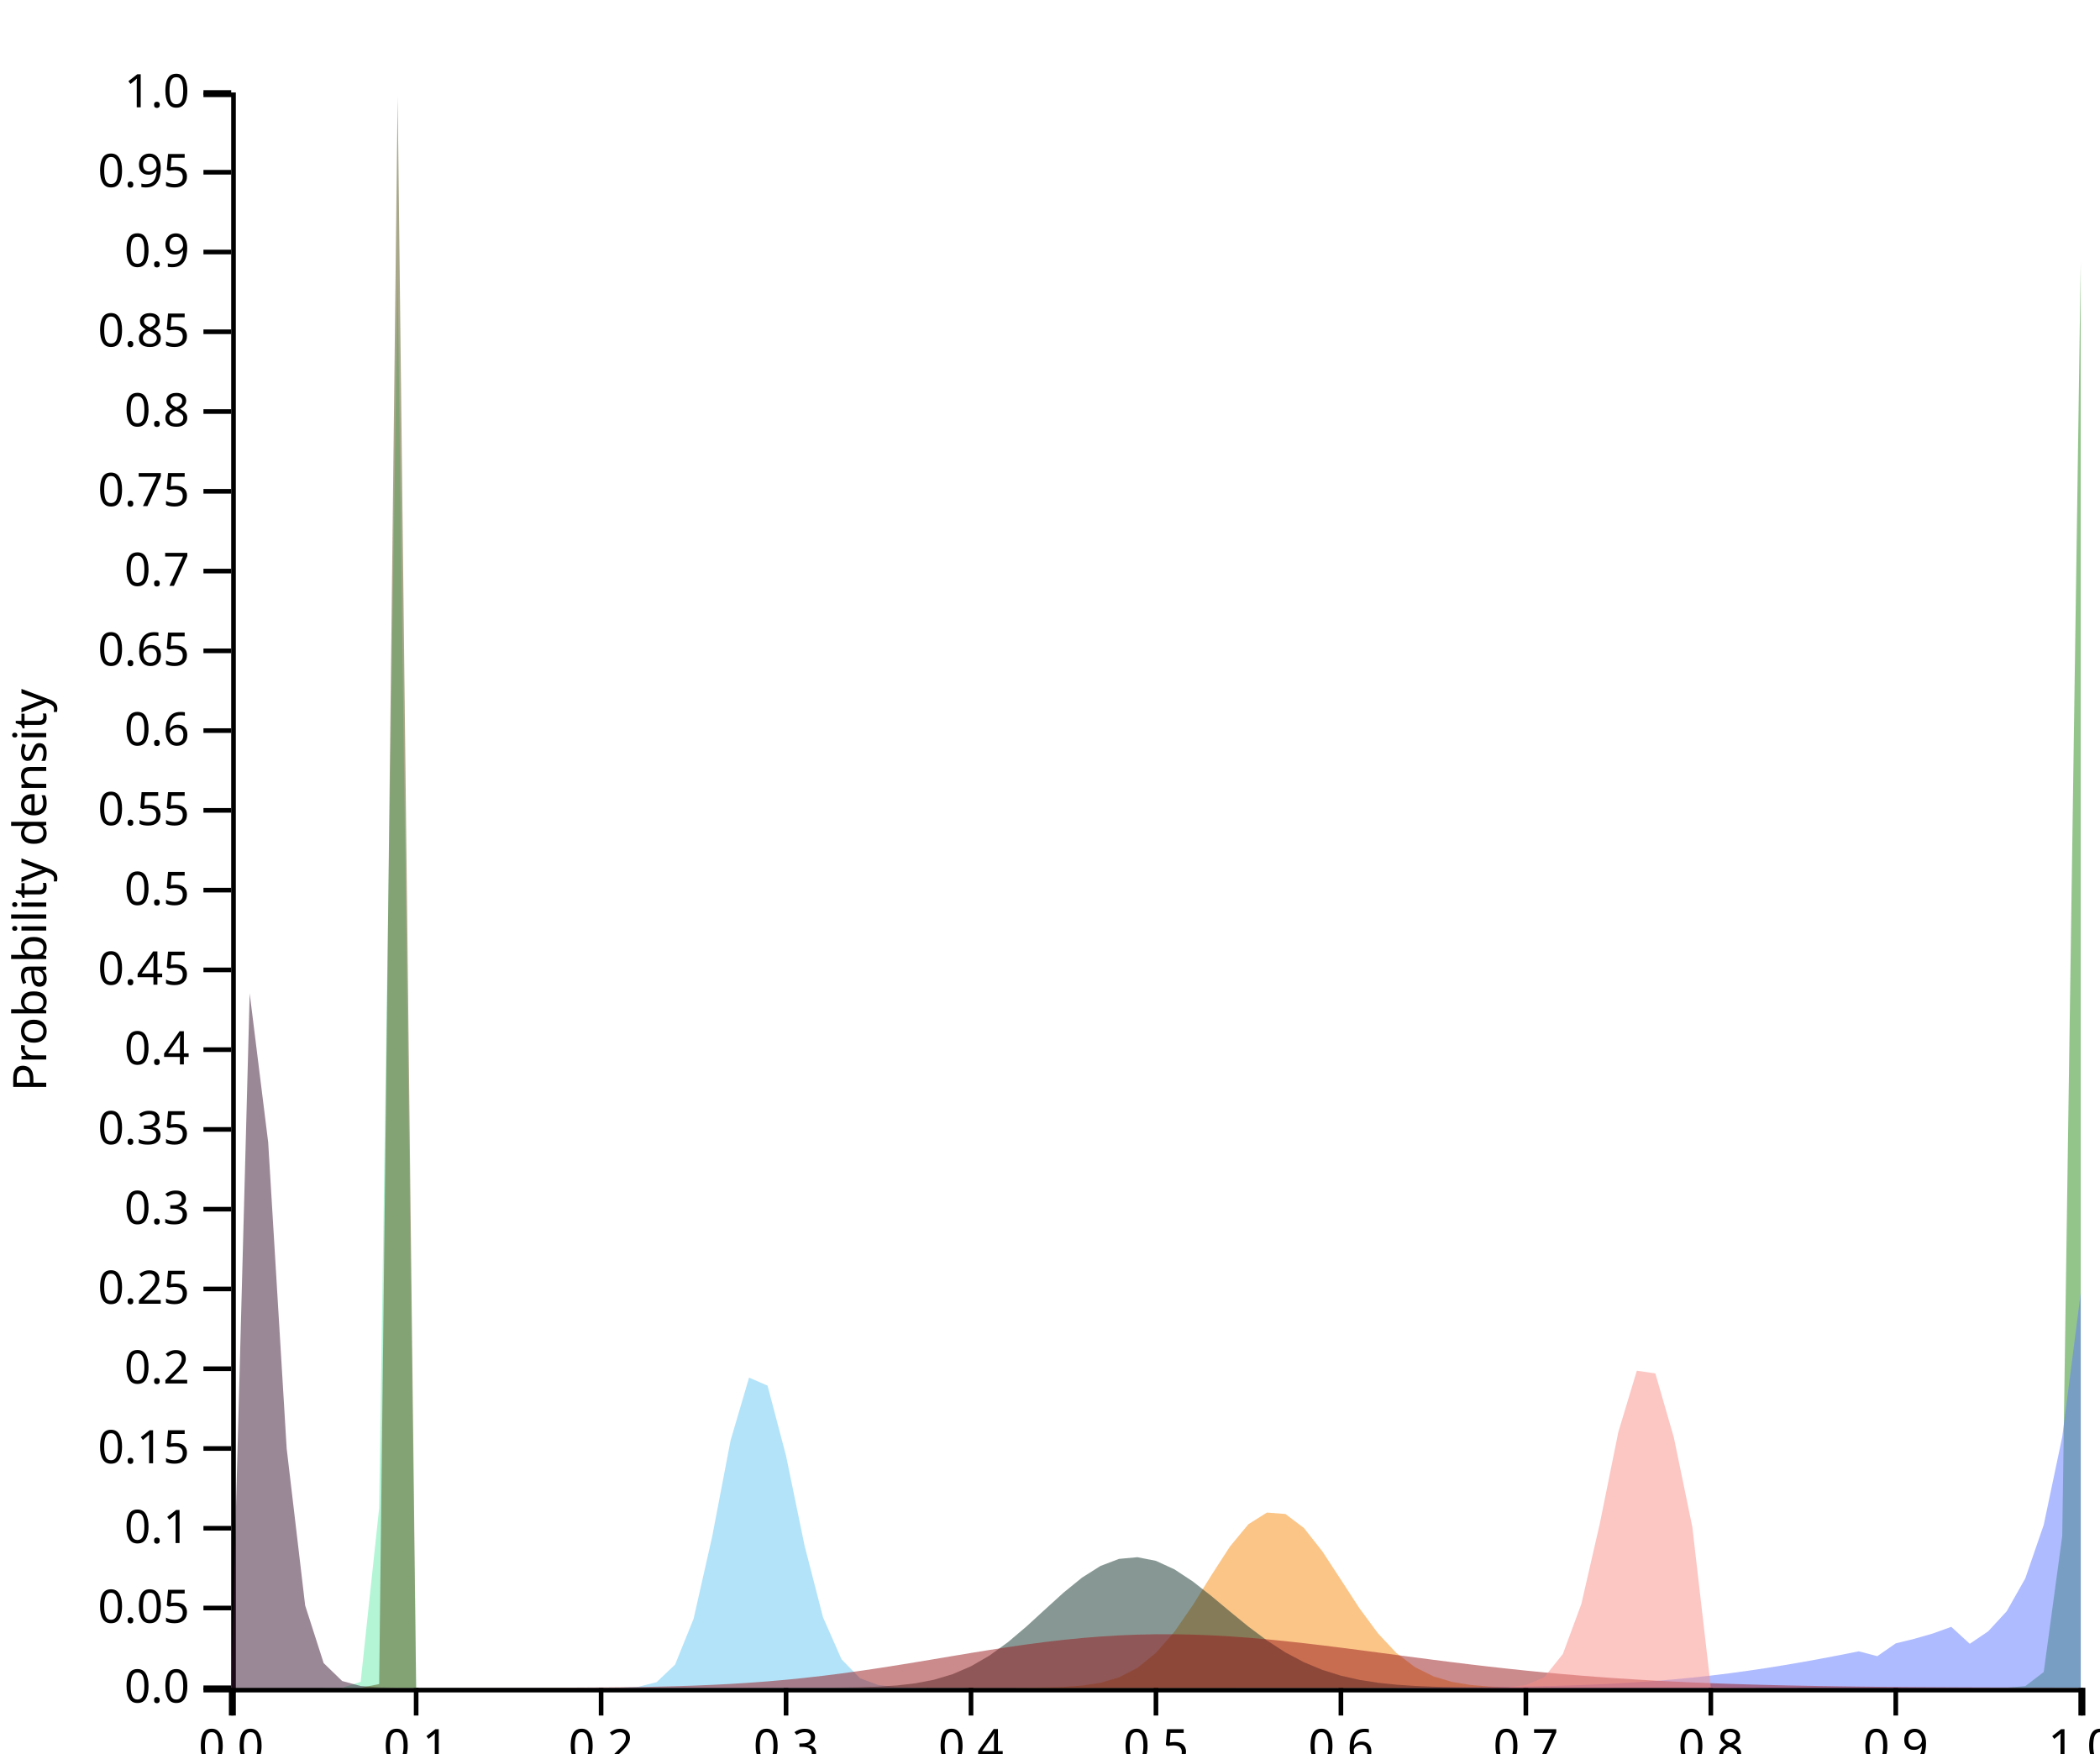
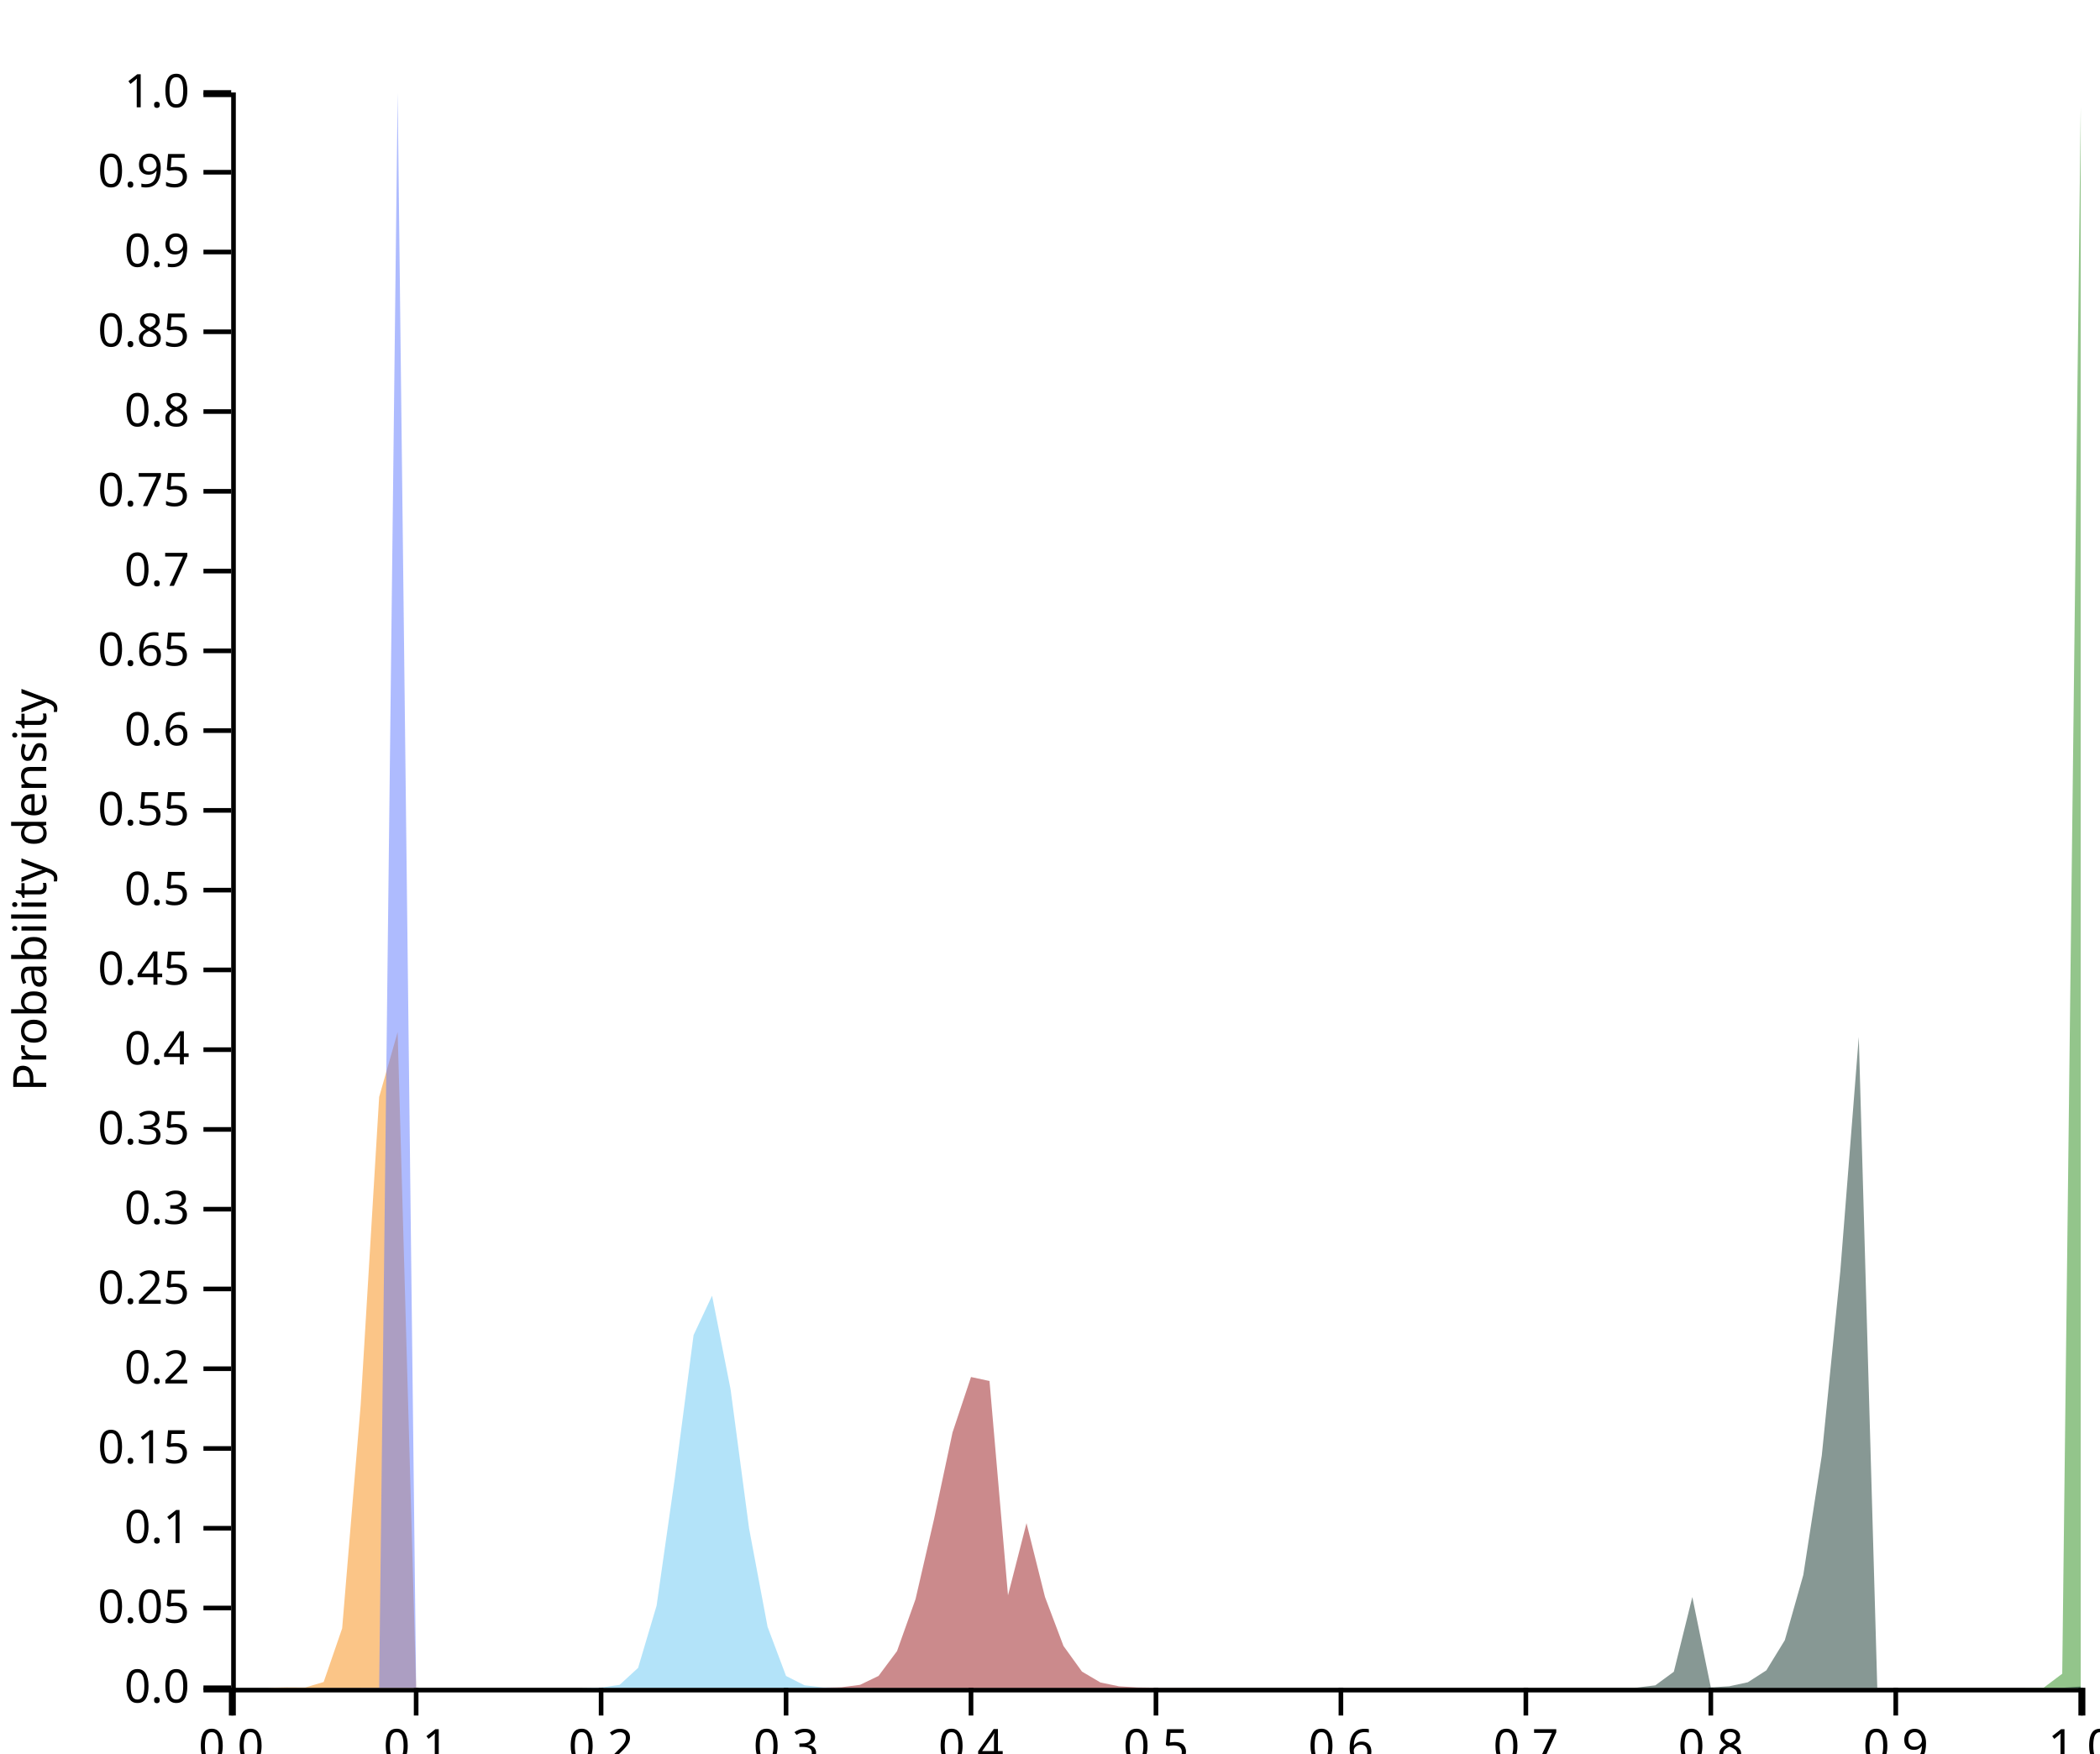
<svg xmlns="http://www.w3.org/2000/svg" baseProfile="full" version="1.1">
  <g fill="none" font-family="sans-serif" font-size="10" text-anchor="middle" transform="translate(0 365)">
    <path class="domain" d="M50.5,6V0.5H450.5V6" stroke="currentColor" />
    <g class="tick" opacity="1" transform="translate(50.0)">
      <line stroke="currentColor" y2="6" />
      <text dy="0.71em" fill="currentColor" y="9">0.0</text>
    </g>
    <g class="tick" opacity="1" transform="translate(90.0)">
      <line stroke="currentColor" y2="6" />
      <text dy="0.71em" fill="currentColor" y="9">0.1</text>
    </g>
    <g class="tick" opacity="1" transform="translate(130.0)">
      <line stroke="currentColor" y2="6" />
      <text dy="0.71em" fill="currentColor" y="9">0.2</text>
    </g>
    <g class="tick" opacity="1" transform="translate(170.0)">
      <line stroke="currentColor" y2="6" />
      <text dy="0.71em" fill="currentColor" y="9">0.3</text>
    </g>
    <g class="tick" opacity="1" transform="translate(210.0)">
      <line stroke="currentColor" y2="6" />
      <text dy="0.71em" fill="currentColor" y="9">0.4</text>
    </g>
    <g class="tick" opacity="1" transform="translate(250.0)">
      <line stroke="currentColor" y2="6" />
      <text dy="0.71em" fill="currentColor" y="9">0.5</text>
    </g>
    <g class="tick" opacity="1" transform="translate(290.0)">
      <line stroke="currentColor" y2="6" />
      <text dy="0.71em" fill="currentColor" y="9">0.6</text>
    </g>
    <g class="tick" opacity="1" transform="translate(330.0)">
      <line stroke="currentColor" y2="6" />
      <text dy="0.71em" fill="currentColor" y="9">0.7</text>
    </g>
    <g class="tick" opacity="1" transform="translate(370.0)">
      <line stroke="currentColor" y2="6" />
      <text dy="0.71em" fill="currentColor" y="9">0.8</text>
    </g>
    <g class="tick" opacity="1" transform="translate(410.0)">
      <line stroke="currentColor" y2="6" />
      <text dy="0.71em" fill="currentColor" y="9">0.9</text>
    </g>
    <g class="tick" opacity="1" transform="translate(450.0)">
      <line stroke="currentColor" y2="6" />
      <text dy="0.71em" fill="currentColor" y="9">1.0</text>
    </g>
  </g>
  <g fill="none" font-family="sans-serif" font-size="10" text-anchor="end" transform="translate(50 0)">
    <path class="domain" d="M-6,365.5H0.5V20.5H-6" stroke="currentColor" />
    <g class="tick" opacity="1" transform="translate(0, 365.0)">
      <line stroke="currentColor" x2="-6" />
      <text dy="0.32em" fill="currentColor" x="-9">0.0</text>
    </g>
    <g class="tick" opacity="1" transform="translate(0, 347.75)">
      <line stroke="currentColor" x2="-6" />
      <text dy="0.32em" fill="currentColor" x="-9">0.05</text>
    </g>
    <g class="tick" opacity="1" transform="translate(0, 330.5)">
      <line stroke="currentColor" x2="-6" />
      <text dy="0.32em" fill="currentColor" x="-9">0.1</text>
    </g>
    <g class="tick" opacity="1" transform="translate(0, 313.25)">
      <line stroke="currentColor" x2="-6" />
      <text dy="0.32em" fill="currentColor" x="-9">0.15</text>
    </g>
    <g class="tick" opacity="1" transform="translate(0, 296.0)">
      <line stroke="currentColor" x2="-6" />
      <text dy="0.32em" fill="currentColor" x="-9">0.2</text>
    </g>
    <g class="tick" opacity="1" transform="translate(0, 278.75)">
      <line stroke="currentColor" x2="-6" />
      <text dy="0.32em" fill="currentColor" x="-9">0.25</text>
    </g>
    <g class="tick" opacity="1" transform="translate(0, 261.5)">
      <line stroke="currentColor" x2="-6" />
      <text dy="0.32em" fill="currentColor" x="-9">0.3</text>
    </g>
    <g class="tick" opacity="1" transform="translate(0, 244.25)">
      <line stroke="currentColor" x2="-6" />
      <text dy="0.32em" fill="currentColor" x="-9">0.35</text>
    </g>
    <g class="tick" opacity="1" transform="translate(0, 227.0)">
      <line stroke="currentColor" x2="-6" />
      <text dy="0.32em" fill="currentColor" x="-9">0.4</text>
    </g>
    <g class="tick" opacity="1" transform="translate(0, 209.75)">
      <line stroke="currentColor" x2="-6" />
      <text dy="0.32em" fill="currentColor" x="-9">0.45</text>
    </g>
    <g class="tick" opacity="1" transform="translate(0, 192.5)">
      <line stroke="currentColor" x2="-6" />
      <text dy="0.32em" fill="currentColor" x="-9">0.5</text>
    </g>
    <g class="tick" opacity="1" transform="translate(0, 175.25)">
      <line stroke="currentColor" x2="-6" />
      <text dy="0.32em" fill="currentColor" x="-9">0.55</text>
    </g>
    <g class="tick" opacity="1" transform="translate(0, 158.0)">
      <line stroke="currentColor" x2="-6" />
      <text dy="0.32em" fill="currentColor" x="-9">0.6</text>
    </g>
    <g class="tick" opacity="1" transform="translate(0, 140.75)">
      <line stroke="currentColor" x2="-6" />
      <text dy="0.32em" fill="currentColor" x="-9">0.65</text>
    </g>
    <g class="tick" opacity="1" transform="translate(0, 123.5)">
      <line stroke="currentColor" x2="-6" />
      <text dy="0.32em" fill="currentColor" x="-9">0.7</text>
    </g>
    <g class="tick" opacity="1" transform="translate(0, 106.25)">
      <line stroke="currentColor" x2="-6" />
      <text dy="0.32em" fill="currentColor" x="-9">0.75</text>
    </g>
    <g class="tick" opacity="1" transform="translate(0, 89.0)">
      <line stroke="currentColor" x2="-6" />
      <text dy="0.32em" fill="currentColor" x="-9">0.8</text>
    </g>
    <g class="tick" opacity="1" transform="translate(0, 71.75)">
      <line stroke="currentColor" x2="-6" />
      <text dy="0.32em" fill="currentColor" x="-9">0.85</text>
    </g>
    <g class="tick" opacity="1" transform="translate(0, 54.5)">
      <line stroke="currentColor" x2="-6" />
      <text dy="0.32em" fill="currentColor" x="-9">0.9</text>
    </g>
    <g class="tick" opacity="1" transform="translate(0, 37.25)">
      <line stroke="currentColor" x2="-6" />
      <text dy="0.32em" fill="currentColor" x="-9">0.95</text>
    </g>
    <g class="tick" opacity="1" transform="translate(0, 20.0)">
      <line stroke="currentColor" x2="-6" />
      <text dy="0.32em" fill="currentColor" x="-9">1.0</text>
    </g>
  </g>
  <text font-family="sans-serif" font-size="10px" text-anchor="middle" x="250" y="395">CCF</text>
  <text font-family="sans-serif" font-size="10px" text-anchor="middle" transform="rotate(-90 10 192.5)" x="10" y="192.5">Probability density</text>
-   <polygon fill="rgb(39,140,24)" opacity="0.5" points=" 50.0,365.0 54.0,365.0 58.0,365.0 62.0,365.0 66.0,365.0 70.0,365.0 74.0,365.0 78.0,365.0 82.0,365.0 86.0,365.0 90.0,365.0 94.0,365.0 98.0,365.0 102.0,365.0 106.0,365.0 110.0,365.0 114.0,365.0 118.0,365.0 122.0,365.0 126.0,365.0 130.0,365.0 134.0,365.0 138.0,365.0 142.0,365.0 146.0,365.0 150.0,365.0 154.0,365.0 158.0,365.0 162.0,365.0 166.0,365.0 170.0,365.0 174.0,365.0 178.0,365.0 182.0,365.0 186.0,365.0 190.0,365.0 194.0,365.0 198.0,365.0 202.0,365.0 206.0,365.0 210.0,365.0 214.0,365.0 218.0,365.0 222.0,365.0 226.0,365.0 230.0,365.0 234.0,365.0 238.0,365.0 242.0,365.0 246.0,365.0 250.0,365.0 254.0,365.0 258.0,365.0 262.0,365.0 266.0,365.0 270.0,365.0 274.0,365.0 278.0,365.0 282.0,365.0 286.0,365.0 290.0,365.0 294.0,365.0 298.0,365.0 302.0,365.0 306.0,365.0 310.0,365.0 314.0,365.0 318.0,365.0 322.0,365.0 326.0,365.0 330.0,365.0 334.0,365.0 338.0,365.0 342.0,365.0 346.0,365.0 350.0,365.0 354.0,365.0 358.0,365.0 362.0,365.0 366.0,365.0 370.0,365.0 374.0,365.0 378.0,365.0 382.0,365 386.0,365 390.0,365 394.0,365 398.0,365 402.0,365 406.0,365 410.0,365 414.0,365 418.0,365 422.0,365 426.0,365 430.0,364.997 434.0,364.965 438.0,364.652 442.0,361.581 446.0,332.163 450.0,56.642 450.0,365 446.0,365 442.0,365 438.0,365 434.0,365 430.0,365 426.0,365 422.0,365 418.0,365 414,365 410,365 406,365 402,365 398,365 394,365 390,365 386,365 382,365 378,365 374,365 370,365 366,365 362,365 358,365 354,365 350,365 346,365 342,365 338,365 334,365 330,365 326,365 322,365 318,365 314,365 310,365 306,365 302,365 298,365 294,365 290,365 286,365 282,365 278,365 274,365 270,365 266,365 262,365 258,365 254,365 250,365 246,365 242,365 238,365 234,365 230,365 226,365 222,365 218,365 214,365 210,365 206,365 202,365 198,365 194,365 190,365 186,365 182,365 178,365 174,365 170,365 166,365 162,365 158,365 154,365 150,365 146,365 142,365 138,365 134,365 130,365 126,365 122,365 118,365 114,365 110,365 106,365 102,365 98,365 94,365 90,365 86,365 82,365 78,365 74,365 70,365 66,365 62,365 58,365 54,365 50,365" stroke="none" />
-   <polygon fill="rgb(103,200,243)" opacity="0.5" points=" 50.0,365.0 54.0,365.0 58.0,365.0 62.0,365.0 66.0,365.0 70.0,365.0 74.0,365.0 78.0,365.0 82.0,365.0 86.0,365.0 90.0,365.0 94.0,365.0 98.0,365.0 102.0,365.0 106.0,365.0 110.0,365.0 114.0,365.0 118.0,365 122.0,365 126.0,365 130.0,364.998 134.0,364.976 138.0,364.795 142.0,363.787 146.0,359.982 150.0,350.085 154.0,332.398 158.0,311.511 162.0,297.923 166.0,299.659 170.0,314.832 174.0,334.242 178.0,349.764 182.0,358.837 186.0,362.945 190.0,364.43 194.0,364.867 198.0,364.974 202.0,364.996 206.0,364.999 210.0,365 214.0,365 218.0,365 222.0,365 226.0,365 230.0,365.0 234.0,365.0 238.0,365.0 242.0,365.0 246.0,365.0 250.0,365.0 254.0,365.0 258.0,365.0 262.0,365.0 266.0,365.0 270.0,365.0 274.0,365.0 278.0,365.0 282.0,365.0 286.0,365.0 290.0,365.0 294.0,365.0 298.0,365.0 302.0,365.0 306.0,365.0 310.0,365.0 314.0,365.0 318.0,365.0 322.0,365.0 326.0,365.0 330.0,365.0 334.0,365.0 338.0,365.0 342.0,365.0 346.0,365.0 350.0,365.0 354.0,365.0 358.0,365.0 362.0,365.0 366.0,365.0 370.0,365.0 374.0,365.0 378.0,365.0 382.0,365.0 386.0,365.0 390.0,365.0 394.0,365.0 398.0,365.0 402.0,365.0 406.0,365.0 410.0,365.0 414.0,365.0 418.0,365.0 422.0,365.0 426.0,365.0 430.0,365.0 434.0,365.0 438.0,365.0 442.0,365.0 446.0,365.0 450.0,365.0 450.0,365 446.0,365 442.0,365 438.0,365 434.0,365 430.0,365 426.0,365 422.0,365 418.0,365 414,365 410,365 406,365 402,365 398,365 394,365 390,365 386,365 382,365 378,365 374,365 370,365 366,365 362,365 358,365 354,365 350,365 346,365 342,365 338,365 334,365 330,365 326,365 322,365 318,365 314,365 310,365 306,365 302,365 298,365 294,365 290,365 286,365 282,365 278,365 274,365 270,365 266,365 262,365 258,365 254,365 250,365 246,365 242,365 238,365 234,365 230,365 226,365 222,365 218,365 214,365 210,365 206,365 202,365 198,365 194,365 190,365 186,365 182,365 178,365 174,365 170,365 166,365 162,365 158,365 154,365 150,365 146,365 142,365 138,365 134,365 130,365 126,365 122,365 118,365 114,365 110,365 106,365 102,365 98,365 94,365 90,365 86,365 82,365 78,365 74,365 70,365 66,365 62,365 58,365 54,365 50,365" stroke="none" />
-   <polygon fill="rgb(248,139,16)" opacity="0.5" points=" 50.0,365.0 54.0,365.0 58.0,365.0 62.0,365.0 66.0,365.0 70.0,365.0 74.0,365.0 78.0,365.0 82.0,365.0 86.0,365.0 90.0,365.0 94.0,365.0 98.0,365.0 102.0,365.0 106.0,365.0 110.0,365.0 114.0,365.0 118.0,365.0 122.0,365.0 126.0,365.0 130.0,365.0 134.0,365.0 138.0,365.0 142.0,365.0 146.0,365.0 150.0,365.0 154.0,365.0 158.0,365.0 162.0,365.0 166.0,365.0 170.0,365.0 174.0,365.0 178.0,365.0 182.0,365.0 186.0,365 190.0,365 194.0,365 198.0,365 202.0,365 206.0,365 210.0,365 214.0,364.998 218.0,364.994 222.0,364.978 226.0,364.933 230.0,364.814 234.0,364.53 238.0,363.921 242.0,362.742 246.0,360.683 250.0,357.443 254.0,352.862 258.0,347.08 262.0,340.638 266.0,334.453 270.0,329.624 274.0,327.108 278.0,327.417 282.0,330.443 286.0,335.515 290.0,341.635 294.0,347.789 298.0,353.207 302.0,357.479 306.0,360.533 310.0,362.528 314.0,363.725 318.0,364.387 322.0,364.725 326.0,364.885 330.0,364.955 334.0,364.984 338.0,364.994 342.0,364.998 346.0,364.999 350.0,365 354.0,365 358.0,365 362.0,365 366.0,365 370.0,365.0 374.0,365.0 378.0,365.0 382.0,365.0 386.0,365.0 390.0,365.0 394.0,365.0 398.0,365.0 402.0,365.0 406.0,365.0 410.0,365.0 414.0,365.0 418.0,365.0 422.0,365.0 426.0,365.0 430.0,365.0 434.0,365.0 438.0,365.0 442.0,365.0 446.0,365.0 450.0,365.0 450.0,365 446.0,365 442.0,365 438.0,365 434.0,365 430.0,365 426.0,365 422.0,365 418.0,365 414,365 410,365 406,365 402,365 398,365 394,365 390,365 386,365 382,365 378,365 374,365 370,365 366,365 362,365 358,365 354,365 350,365 346,365 342,365 338,365 334,365 330,365 326,365 322,365 318,365 314,365 310,365 306,365 302,365 298,365 294,365 290,365 286,365 282,365 278,365 274,365 270,365 266,365 262,365 258,365 254,365 250,365 246,365 242,365 238,365 234,365 230,365 226,365 222,365 218,365 214,365 210,365 206,365 202,365 198,365 194,365 190,365 186,365 182,365 178,365 174,365 170,365 166,365 162,365 158,365 154,365 150,365 146,365 142,365 138,365 134,365 130,365 126,365 122,365 118,365 114,365 110,365 106,365 102,365 98,365 94,365 90,365 86,365 82,365 78,365 74,365 70,365 66,365 62,365 58,365 54,365 50,365" stroke="none" />
-   <polygon fill="rgb(16,49,41)" opacity="0.5" points=" 50.0,365.0 54.0,365.0 58.0,365.0 62.0,365.0 66.0,365.0 70.0,365.0 74.0,365.0 78.0,365.0 82.0,365.0 86.0,365.0 90.0,365.0 94.0,365.0 98.0,365.0 102.0,365.0 106.0,365.0 110.0,365.0 114.0,365.0 118.0,365.0 122.0,365.0 126.0,365.0 130.0,365.0 134.0,365.0 138.0,365 142.0,365 146.0,365 150.0,365 154.0,365 158.0,365 162.0,365 166.0,364.999 170.0,364.998 174.0,364.994 178.0,364.982 182.0,364.953 186.0,364.889 190.0,364.754 194.0,364.495 198.0,364.031 202.0,363.26 206.0,362.068 210.0,360.347 214.0,358.032 218.0,355.126 222.0,351.736 226.0,348.071 230.0,344.434 234.0,341.18 238.0,338.653 242.0,337.126 246.0,336.757 250.0,337.554 254.0,339.39 258.0,342.027 262.0,345.168 266.0,348.507 270.0,351.773 274.0,354.763 278.0,357.347 282.0,359.469 286.0,361.133 290.0,362.383 294.0,363.284 298.0,363.909 302.0,364.328 306.0,364.598 310.0,364.766 314.0,364.868 318.0,364.928 322.0,364.961 326.0,364.98 330.0,364.99 334.0,364.995 338.0,364.998 342.0,364.999 346.0,364.999 350.0,365 354.0,365 358.0,365 362.0,365 366.0,365 370.0,365 374.0,365 378.0,365 382.0,365 386.0,365 390.0,365 394.0,365 398.0,365 402.0,365 406.0,365.0 410.0,365.0 414.0,365.0 418.0,365.0 422.0,365.0 426.0,365.0 430.0,365.0 434.0,365.0 438.0,365.0 442.0,365.0 446.0,365.0 450.0,365.0 450.0,365 446.0,365 442.0,365 438.0,365 434.0,365 430.0,365 426.0,365 422.0,365 418.0,365 414,365 410,365 406,365 402,365 398,365 394,365 390,365 386,365 382,365 378,365 374,365 370,365 366,365 362,365 358,365 354,365 350,365 346,365 342,365 338,365 334,365 330,365 326,365 322,365 318,365 314,365 310,365 306,365 302,365 298,365 294,365 290,365 286,365 282,365 278,365 274,365 270,365 266,365 262,365 258,365 254,365 250,365 246,365 242,365 238,365 234,365 230,365 226,365 222,365 218,365 214,365 210,365 206,365 202,365 198,365 194,365 190,365 186,365 182,365 178,365 174,365 170,365 166,365 162,365 158,365 154,365 150,365 146,365 142,365 138,365 134,365 130,365 126,365 122,365 118,365 114,365 110,365 106,365 102,365 98,365 94,365 90,365 86,365 82,365 78,365 74,365 70,365 66,365 62,365 58,365 54,365 50,365" stroke="none" />
-   <polygon fill="rgb(93,119,254)" opacity="0.5" points=" 50.0,365.0 54.0,365.0 58.0,365.0 62.0,365.0 66.0,365.0 70.0,365.0 74.0,365.0 78.0,365.0 82.0,365.0 86.0,365.0 90.0,365.0 94.0,365.0 98.0,365.0 102.0,365.0 106.0,365.0 110.0,365.0 114.0,365.0 118.0,365.0 122.0,365.0 126.0,365.0 130.0,365.0 134.0,365.0 138.0,365.0 142.0,365.0 146.0,365.0 150.0,365.0 154.0,365.0 158.0,365.0 162.0,365.0 166.0,365.0 170.0,365.0 174.0,365.0 178.0,365.0 182.0,365.0 186.0,365.0 190.0,365.0 194.0,365.0 198.0,365 202.0,365 206.0,365 210.0,365 214.0,365 218.0,365 222.0,365 226.0,365 230.0,365 234.0,365 238.0,365 242.0,365 246.0,365 250.0,365 254.0,365 258.0,365 262.0,365 266.0,365 270.0,364.999 274.0,364.999 278.0,364.998 282.0,364.997 286.0,364.995 290.0,364.993 294.0,364.989 298.0,364.984 302.0,364.976 306.0,364.965 310.0,364.949 314.0,364.927 318.0,364.898 322.0,364.859 326.0,364.808 330.0,364.741 334.0,364.656 338.0,364.547 342.0,364.412 346.0,364.246 350.0,364.045 354.0,363.803 358.0,363.517 362.0,363.183 366.0,362.799 370.0,362.361 374.0,361.87 378.0,361.325 382.0,360.729 386.0,360.085 390.0,359.398 394.0,358.671 398.0,357.91 402.0,357.116 406.0,358.165 410.0,355.395 414.0,354.414 418.0,353.267 422.0,351.821 426.0,355.49 430.0,352.783 434.0,348.44 438.0,341.366 442.0,329.77 446.0,310.744 450.0,279.592 450.0,365 446.0,365 442.0,365 438.0,365 434.0,365 430.0,365 426.0,365 422.0,365 418.0,365 414,365 410,365 406,365 402,365 398,365 394,365 390,365 386,365 382,365 378,365 374,365 370,365 366,365 362,365 358,365 354,365 350,365 346,365 342,365 338,365 334,365 330,365 326,365 322,365 318,365 314,365 310,365 306,365 302,365 298,365 294,365 290,365 286,365 282,365 278,365 274,365 270,365 266,365 262,365 258,365 254,365 250,365 246,365 242,365 238,365 234,365 230,365 226,365 222,365 218,365 214,365 210,365 206,365 202,365 198,365 194,365 190,365 186,365 182,365 178,365 174,365 170,365 166,365 162,365 158,365 154,365 150,365 146,365 142,365 138,365 134,365 130,365 126,365 122,365 118,365 114,365 110,365 106,365 102,365 98,365 94,365 90,365 86,365 82,365 78,365 74,365 70,365 66,365 62,365 58,365 54,365 50,365" stroke="none" />
-   <polygon fill="rgb(152,22,26)" opacity="0.5" points=" 50.0,365.0 54.0,365.0 58.0,365.0 62.0,365 66.0,365 70.0,365 74.0,365 78.0,365 82.0,365 86.0,364.999 90.0,365 94.0,365 98.0,365 102.0,364.999 106.0,364.998 110.0,364.996 114.0,364.992 118.0,364.986 122.0,364.975 126.0,364.958 130.0,364.932 134.0,364.893 138.0,364.839 142.0,364.765 146.0,364.665 150.0,364.535 154.0,364.369 158.0,364.163 162.0,363.912 166.0,363.613 170.0,363.262 174.0,362.859 178.0,362.404 182.0,361.899 186.0,361.347 190.0,360.755 194.0,360.128 198.0,359.476 202.0,358.808 206.0,358.136 210.0,357.47 214.0,356.823 218.0,356.205 222.0,355.628 226.0,355.102 230.0,354.636 234.0,354.239 238.0,353.915 242.0,353.67 246.0,353.506 250.0,353.424 254.0,353.424 258.0,353.503 262.0,353.658 266.0,353.883 270.0,354.172 274.0,354.519 278.0,354.916 282.0,355.355 286.0,355.828 290.0,356.327 294.0,356.843 298.0,357.371 302.0,357.902 306.0,358.431 310.0,358.951 314.0,359.458 318.0,359.948 322.0,360.417 326.0,360.863 330.0,361.283 334.0,361.676 338.0,362.041 342.0,362.378 346.0,362.687 350.0,362.969 354.0,363.224 358.0,363.454 362.0,363.66 366.0,363.844 370.0,364.006 374.0,364.15 378.0,364.275 382.0,364.385 386.0,364.479 390.0,364.561 394.0,364.632 398.0,364.692 402.0,364.743 406.0,364.789 410.0,364.822 414.0,364.852 418.0,364.876 422.0,364.897 426.0,364.913 430.0,364.926 434.0,364.936 438.0,364.944 442.0,364.949 446.0,364.953 450.0,364.955 450.0,365 446.0,365 442.0,365 438.0,365 434.0,365 430.0,365 426.0,365 422.0,365 418.0,365 414,365 410,365 406,365 402,365 398,365 394,365 390,365 386,365 382,365 378,365 374,365 370,365 366,365 362,365 358,365 354,365 350,365 346,365 342,365 338,365 334,365 330,365 326,365 322,365 318,365 314,365 310,365 306,365 302,365 298,365 294,365 290,365 286,365 282,365 278,365 274,365 270,365 266,365 262,365 258,365 254,365 250,365 246,365 242,365 238,365 234,365 230,365 226,365 222,365 218,365 214,365 210,365 206,365 202,365 198,365 194,365 190,365 186,365 182,365 178,365 174,365 170,365 166,365 162,365 158,365 154,365 150,365 146,365 142,365 138,365 134,365 130,365 126,365 122,365 118,365 114,365 110,365 106,365 102,365 98,365 94,365 90,365 86,365 82,365 78,365 74,365 70,365 66,365 62,365 58,365 54,365 50,365" stroke="none" />
-   <polygon fill="rgb(104,236,172)" opacity="0.5" points=" 50.0,365.0 54.0,365.0 58.0,365.0 62.0,365.0 66.0,365.0 70.0,365 74.0,364.993 78.0,363.713 82.0,326.139 86.0,60.156 90.0,365.0 94.0,365.0 98.0,365.0 102.0,365.0 106.0,365.0 110.0,365.0 114.0,365.0 118.0,365.0 122.0,365.0 126.0,365.0 130.0,365.0 134.0,365.0 138.0,365.0 142.0,365.0 146.0,365.0 150.0,365.0 154.0,365.0 158.0,365.0 162.0,365.0 166.0,365.0 170.0,365.0 174.0,365.0 178.0,365.0 182.0,365.0 186.0,365.0 190.0,365.0 194.0,365.0 198.0,365.0 202.0,365.0 206.0,365.0 210.0,365.0 214.0,365.0 218.0,365.0 222.0,365.0 226.0,365.0 230.0,365.0 234.0,365.0 238.0,365.0 242.0,365.0 246.0,365.0 250.0,365.0 254.0,365.0 258.0,365.0 262.0,365.0 266.0,365.0 270.0,365.0 274.0,365.0 278.0,365.0 282.0,365.0 286.0,365.0 290.0,365.0 294.0,365.0 298.0,365.0 302.0,365.0 306.0,365.0 310.0,365.0 314.0,365.0 318.0,365.0 322.0,365.0 326.0,365.0 330.0,365.0 334.0,365.0 338.0,365.0 342.0,365.0 346.0,365.0 350.0,365.0 354.0,365.0 358.0,365.0 362.0,365.0 366.0,365.0 370.0,365.0 374.0,365.0 378.0,365.0 382.0,365.0 386.0,365.0 390.0,365.0 394.0,365.0 398.0,365.0 402.0,365.0 406.0,365.0 410.0,365.0 414.0,365.0 418.0,365.0 422.0,365.0 426.0,365.0 430.0,365.0 434.0,365.0 438.0,365.0 442.0,365.0 446.0,365.0 450.0,365.0 450.0,365 446.0,365 442.0,365 438.0,365 434.0,365 430.0,365 426.0,365 422.0,365 418.0,365 414,365 410,365 406,365 402,365 398,365 394,365 390,365 386,365 382,365 378,365 374,365 370,365 366,365 362,365 358,365 354,365 350,365 346,365 342,365 338,365 334,365 330,365 326,365 322,365 318,365 314,365 310,365 306,365 302,365 298,365 294,365 290,365 286,365 282,365 278,365 274,365 270,365 266,365 262,365 258,365 254,365 250,365 246,365 242,365 238,365 234,365 230,365 226,365 222,365 218,365 214,365 210,365 206,365 202,365 198,365 194,365 190,365 186,365 182,365 178,365 174,365 170,365 166,365 162,365 158,365 154,365 150,365 146,365 142,365 138,365 134,365 130,365 126,365 122,365 118,365 114,365 110,365 106,365 102,365 98,365 94,365 90,365 86,365 82,365 78,365 74,365 70,365 66,365 62,365 58,365 54,365 50,365" stroke="none" />
-   <polygon fill="rgb(249,142,135)" opacity="0.5" points=" 50.0,365.0 54.0,365.0 58.0,365.0 62.0,365.0 66.0,365.0 70.0,365.0 74.0,365.0 78.0,365.0 82.0,365.0 86.0,365.0 90.0,365.0 94.0,365.0 98.0,365.0 102.0,365.0 106.0,365.0 110.0,365.0 114.0,365.0 118.0,365.0 122.0,365.0 126.0,365.0 130.0,365.0 134.0,365.0 138.0,365.0 142.0,365.0 146.0,365.0 150.0,365.0 154.0,365.0 158.0,365.0 162.0,365.0 166.0,365.0 170.0,365.0 174.0,365.0 178.0,365.0 182.0,365.0 186.0,365.0 190.0,365.0 194.0,365.0 198.0,365.0 202.0,365.0 206.0,365.0 210.0,365.0 214.0,365.0 218.0,365.0 222.0,365.0 226.0,365.0 230.0,365.0 234.0,365.0 238.0,365.0 242.0,365.0 246.0,365.0 250.0,365.0 254.0,365.0 258.0,365.0 262.0,365.0 266.0,365.0 270.0,365.0 274.0,365.0 278.0,365.0 282.0,365.0 286.0,365.0 290.0,365.0 294.0,365.0 298.0,365 302.0,365 306.0,365 310.0,365 314.0,364.999 318.0,364.998 322.0,364.983 326.0,364.889 330.0,364.426 334.0,362.687 338.0,357.7 342.0,346.875 346.0,329.45 350.0,309.684 354.0,296.431 358.0,297.014 362.0,310.851 366.0,330.21 370.0,364.878 374.0,364.948 378.0,364.982 382.0,364.995 386.0,364.999 390.0,365 394.0,365 398.0,365 402.0,365 406.0,365.0 410.0,365.0 414.0,365.0 418.0,365.0 422.0,365.0 426.0,365.0 430.0,365.0 434.0,365.0 438.0,365.0 442.0,365.0 446.0,365.0 450.0,365.0 450.0,365 446.0,365 442.0,365 438.0,365 434.0,365 430.0,365 426.0,365 422.0,365 418.0,365 414,365 410,365 406,365 402,365 398,365 394,365 390,365 386,365 382,365 378,365 374,365 370,365 366,365 362,365 358,365 354,365 350,365 346,365 342,365 338,365 334,365 330,365 326,365 322,365 318,365 314,365 310,365 306,365 302,365 298,365 294,365 290,365 286,365 282,365 278,365 274,365 270,365 266,365 262,365 258,365 254,365 250,365 246,365 242,365 238,365 234,365 230,365 226,365 222,365 218,365 214,365 210,365 206,365 202,365 198,365 194,365 190,365 186,365 182,365 178,365 174,365 170,365 166,365 162,365 158,365 154,365 150,365 146,365 142,365 138,365 134,365 130,365 126,365 122,365 118,365 114,365 110,365 106,365 102,365 98,365 94,365 90,365 86,365 82,365 78,365 74,365 70,365 66,365 62,365 58,365 54,365 50,365" stroke="none" />
-   <polygon fill="rgb(55,18,48)" opacity="0.5" points=" 50.0,365.0 54.0,214.824 58.0,247.024 62.0,313.254 66.0,347.201 70.0,359.66 74.0,363.535 78.0,364.623 82.0,364.908 86.0,364.978 90.0,364.996 94.0,364.999 98.0,365 102.0,365 106.0,365 110.0,365 114.0,365 118.0,365 122.0,365 126.0,365 130.0,365.0 134.0,365.0 138.0,365.0 142.0,365.0 146.0,365.0 150.0,365.0 154.0,365.0 158.0,365.0 162.0,365.0 166.0,365.0 170.0,365.0 174.0,365.0 178.0,365.0 182.0,365.0 186.0,365.0 190.0,365.0 194.0,365.0 198.0,365.0 202.0,365.0 206.0,365.0 210.0,365.0 214.0,365.0 218.0,365.0 222.0,365.0 226.0,365.0 230.0,365.0 234.0,365.0 238.0,365.0 242.0,365.0 246.0,365.0 250.0,365.0 254.0,365.0 258.0,365.0 262.0,365.0 266.0,365.0 270.0,365.0 274.0,365.0 278.0,365.0 282.0,365.0 286.0,365.0 290.0,365.0 294.0,365.0 298.0,365.0 302.0,365.0 306.0,365.0 310.0,365.0 314.0,365.0 318.0,365.0 322.0,365.0 326.0,365.0 330.0,365.0 334.0,365.0 338.0,365.0 342.0,365.0 346.0,365.0 350.0,365.0 354.0,365.0 358.0,365.0 362.0,365.0 366.0,365.0 370.0,365.0 374.0,365.0 378.0,365.0 382.0,365.0 386.0,365.0 390.0,365.0 394.0,365.0 398.0,365.0 402.0,365.0 406.0,365.0 410.0,365.0 414.0,365.0 418.0,365.0 422.0,365.0 426.0,365.0 430.0,365.0 434.0,365.0 438.0,365.0 442.0,365.0 446.0,365.0 450.0,365.0 450.0,365 446.0,365 442.0,365 438.0,365 434.0,365 430.0,365 426.0,365 422.0,365 418.0,365 414,365 410,365 406,365 402,365 398,365 394,365 390,365 386,365 382,365 378,365 374,365 370,365 366,365 362,365 358,365 354,365 350,365 346,365 342,365 338,365 334,365 330,365 326,365 322,365 318,365 314,365 310,365 306,365 302,365 298,365 294,365 290,365 286,365 282,365 278,365 274,365 270,365 266,365 262,365 258,365 254,365 250,365 246,365 242,365 238,365 234,365 230,365 226,365 222,365 218,365 214,365 210,365 206,365 202,365 198,365 194,365 190,365 186,365 182,365 178,365 174,365 170,365 166,365 162,365 158,365 154,365 150,365 146,365 142,365 138,365 134,365 130,365 126,365 122,365 118,365 114,365 110,365 106,365 102,365 98,365 94,365 90,365 86,365 82,365 78,365 74,365 70,365 66,365 62,365 58,365 54,365 50,365" stroke="none" />
-   <polygon fill="rgb(83,82,22)" opacity="0.5" points=" 50.0,365.0 54.0,365.0 58.0,365.0 62.0,365.0 66.0,365.0 70.0,365.0 74.0,365 78.0,365 82.0,364.193 86.0,20.807 90.0,365.0 94.0,365.0 98.0,365.0 102.0,365.0 106.0,365.0 110.0,365.0 114.0,365.0 118.0,365.0 122.0,365.0 126.0,365.0 130.0,365.0 134.0,365.0 138.0,365.0 142.0,365.0 146.0,365.0 150.0,365.0 154.0,365.0 158.0,365.0 162.0,365.0 166.0,365.0 170.0,365.0 174.0,365.0 178.0,365.0 182.0,365.0 186.0,365.0 190.0,365.0 194.0,365.0 198.0,365.0 202.0,365.0 206.0,365.0 210.0,365.0 214.0,365.0 218.0,365.0 222.0,365.0 226.0,365.0 230.0,365.0 234.0,365.0 238.0,365.0 242.0,365.0 246.0,365.0 250.0,365.0 254.0,365.0 258.0,365.0 262.0,365.0 266.0,365.0 270.0,365.0 274.0,365.0 278.0,365.0 282.0,365.0 286.0,365.0 290.0,365.0 294.0,365.0 298.0,365.0 302.0,365.0 306.0,365.0 310.0,365.0 314.0,365.0 318.0,365.0 322.0,365.0 326.0,365.0 330.0,365.0 334.0,365.0 338.0,365.0 342.0,365.0 346.0,365.0 350.0,365.0 354.0,365.0 358.0,365.0 362.0,365.0 366.0,365.0 370.0,365.0 374.0,365.0 378.0,365.0 382.0,365.0 386.0,365.0 390.0,365.0 394.0,365.0 398.0,365.0 402.0,365.0 406.0,365.0 410.0,365.0 414.0,365.0 418.0,365.0 422.0,365.0 426.0,365.0 430.0,365.0 434.0,365.0 438.0,365.0 442.0,365.0 446.0,365.0 450.0,365.0 450.0,365 446.0,365 442.0,365 438.0,365 434.0,365 430.0,365 426.0,365 422.0,365 418.0,365 414,365 410,365 406,365 402,365 398,365 394,365 390,365 386,365 382,365 378,365 374,365 370,365 366,365 362,365 358,365 354,365 350,365 346,365 342,365 338,365 334,365 330,365 326,365 322,365 318,365 314,365 310,365 306,365 302,365 298,365 294,365 290,365 286,365 282,365 278,365 274,365 270,365 266,365 262,365 258,365 254,365 250,365 246,365 242,365 238,365 234,365 230,365 226,365 222,365 218,365 214,365 210,365 206,365 202,365 198,365 194,365 190,365 186,365 182,365 178,365 174,365 170,365 166,365 162,365 158,365 154,365 150,365 146,365 142,365 138,365 134,365 130,365 126,365 122,365 118,365 114,365 110,365 106,365 102,365 98,365 94,365 90,365 86,365 82,365 78,365 74,365 70,365 66,365 62,365 58,365 54,365 50,365" stroke="none" />
+   <polygon fill="rgb(39,140,24)" opacity="0.5" points=" 50.0,365.0 54.0,365.0 58.0,365.0 62.0,365.0 66.0,365.0 70.0,365.0 74.0,365.0 78.0,365.0 82.0,365.0 86.0,365.0 90.0,365.0 94.0,365.0 98.0,365.0 102.0,365.0 106.0,365.0 110.0,365.0 114.0,365.0 118.0,365.0 122.0,365.0 126.0,365.0 130.0,365.0 134.0,365.0 138.0,365.0 142.0,365.0 146.0,365.0 150.0,365.0 154.0,365.0 158.0,365.0 162.0,365.0 166.0,365.0 170.0,365.0 174.0,365.0 178.0,365.0 182.0,365.0 186.0,365.0 190.0,365.0 194.0,365.0 198.0,365.0 202.0,365.0 206.0,365.0 210.0,365.0 214.0,365.0 218.0,365.0 222.0,365.0 226.0,365.0 230.0,365.0 234.0,365.0 238.0,365.0 242.0,365.0 246.0,365.0 250.0,365.0 254.0,365.0 258.0,365.0 262.0,365.0 266.0,365.0 270.0,365.0 274.0,365.0 278.0,365.0 282.0,365.0 286.0,365.0 290.0,365.0 294.0,365.0 298.0,365.0 302.0,365.0 306.0,365.0 310.0,365.0 314.0,365.0 318.0,365.0 322.0,365.0 326.0,365.0 330.0,365.0 334.0,365.0 338.0,365.0 342.0,365.0 346.0,365.0 350.0,365.0 354.0,365.0 358.0,365.0 362.0,365.0 366.0,365.0 370.0,365.0 374.0,365.0 378.0,365.0 382.0,365.0 386.0,365.0 390.0,365.0 394.0,365.0 398.0,365.0 402.0,365.0 406.0,365.0 410.0,365.0 414.0,365.0 418.0,365.0 422.0,365.0 426.0,365 430.0,365 434.0,365 438.0,365 442.0,364.97 446.0,361.958 450.0,23.072 450.0,365 446.0,365 442.0,365 438.0,365 434.0,365 430.0,365 426.0,365 422.0,365 418.0,365 414,365 410,365 406,365 402,365 398,365 394,365 390,365 386,365 382,365 378,365 374,365 370,365 366,365 362,365 358,365 354,365 350,365 346,365 342,365 338,365 334,365 330,365 326,365 322,365 318,365 314,365 310,365 306,365 302,365 298,365 294,365 290,365 286,365 282,365 278,365 274,365 270,365 266,365 262,365 258,365 254,365 250,365 246,365 242,365 238,365 234,365 230,365 226,365 222,365 218,365 214,365 210,365 206,365 202,365 198,365 194,365 190,365 186,365 182,365 178,365 174,365 170,365 166,365 162,365 158,365 154,365 150,365 146,365 142,365 138,365 134,365 130,365 126,365 122,365 118,365 114,365 110,365 106,365 102,365 98,365 94,365 90,365 86,365 82,365 78,365 74,365 70,365 66,365 62,365 58,365 54,365 50,365" stroke="none" />
+   <polygon fill="rgb(103,200,243)" opacity="0.5" points=" 50.0,365.0 54.0,365.0 58.0,365.0 62.0,365.0 66.0,365.0 70.0,365.0 74.0,365.0 78.0,365.0 82.0,365.0 86.0,365.0 90.0,365.0 94.0,365.0 98.0,365.0 102.0,365.0 106.0,365.0 110.0,365.0 114.0,365 118.0,365 122.0,365 126.0,365.0 130.0,364.948 134.0,364.373 138.0,360.694 142.0,347.245 146.0,319.243 150.0,288.72 154.0,280.206 158.0,300.437 162.0,330.516 166.0,351.802 170.0,362.444 174.0,364.469 178.0,364.917 182.0,364.99 186.0,364.999 190.0,365 194.0,365 198.0,365 202.0,365 206.0,365.0 210.0,365.0 214.0,365.0 218.0,365.0 222.0,365.0 226.0,365.0 230.0,365.0 234.0,365.0 238.0,365.0 242.0,365.0 246.0,365.0 250.0,365.0 254.0,365.0 258.0,365.0 262.0,365.0 266.0,365.0 270.0,365.0 274.0,365.0 278.0,365.0 282.0,365.0 286.0,365.0 290.0,365.0 294.0,365.0 298.0,365.0 302.0,365.0 306.0,365.0 310.0,365.0 314.0,365.0 318.0,365.0 322.0,365.0 326.0,365.0 330.0,365.0 334.0,365.0 338.0,365.0 342.0,365.0 346.0,365.0 350.0,365.0 354.0,365.0 358.0,365.0 362.0,365.0 366.0,365.0 370.0,365.0 374.0,365.0 378.0,365.0 382.0,365.0 386.0,365.0 390.0,365.0 394.0,365.0 398.0,365.0 402.0,365.0 406.0,365.0 410.0,365.0 414.0,365.0 418.0,365.0 422.0,365.0 426.0,365.0 430.0,365.0 434.0,365.0 438.0,365.0 442.0,365.0 446.0,365.0 450.0,365.0 450.0,365 446.0,365 442.0,365 438.0,365 434.0,365 430.0,365 426.0,365 422.0,365 418.0,365 414,365 410,365 406,365 402,365 398,365 394,365 390,365 386,365 382,365 378,365 374,365 370,365 366,365 362,365 358,365 354,365 350,365 346,365 342,365 338,365 334,365 330,365 326,365 322,365 318,365 314,365 310,365 306,365 302,365 298,365 294,365 290,365 286,365 282,365 278,365 274,365 270,365 266,365 262,365 258,365 254,365 250,365 246,365 242,365 238,365 234,365 230,365 226,365 222,365 218,365 214,365 210,365 206,365 202,365 198,365 194,365 190,365 186,365 182,365 178,365 174,365 170,365 166,365 162,365 158,365 154,365 150,365 146,365 142,365 138,365 134,365 130,365 126,365 122,365 118,365 114,365 110,365 106,365 102,365 98,365 94,365 90,365 86,365 82,365 78,365 74,365 70,365 66,365 62,365 58,365 54,365 50,365" stroke="none" />
+   <polygon fill="rgb(248,139,16)" opacity="0.5" points=" 50.0,365.0 54.0,365.0 58.0,365 62.0,364.913 66.0,364.938 70.0,363.751 74.0,352.142 78.0,303.848 82.0,237.224 86.0,223.184 90.0,365 94.0,365 98.0,365 102.0,365 106.0,365 110.0,365 114.0,365 118.0,365 122.0,365.0 126.0,365.0 130.0,365.0 134.0,365.0 138.0,365.0 142.0,365.0 146.0,365.0 150.0,365.0 154.0,365.0 158.0,365.0 162.0,365.0 166.0,365.0 170.0,365.0 174.0,365.0 178.0,365.0 182.0,365.0 186.0,365.0 190.0,365.0 194.0,365.0 198.0,365.0 202.0,365.0 206.0,365.0 210.0,365.0 214.0,365.0 218.0,365.0 222.0,365.0 226.0,365.0 230.0,365.0 234.0,365.0 238.0,365.0 242.0,365.0 246.0,365.0 250.0,365.0 254.0,365.0 258.0,365.0 262.0,365.0 266.0,365.0 270.0,365.0 274.0,365.0 278.0,365.0 282.0,365.0 286.0,365.0 290.0,365.0 294.0,365.0 298.0,365.0 302.0,365.0 306.0,365.0 310.0,365.0 314.0,365.0 318.0,365.0 322.0,365.0 326.0,365.0 330.0,365.0 334.0,365.0 338.0,365.0 342.0,365.0 346.0,365.0 350.0,365.0 354.0,365.0 358.0,365.0 362.0,365.0 366.0,365.0 370.0,365.0 374.0,365.0 378.0,365.0 382.0,365.0 386.0,365.0 390.0,365.0 394.0,365.0 398.0,365.0 402.0,365.0 406.0,365.0 410.0,365.0 414.0,365.0 418.0,365.0 422.0,365.0 426.0,365.0 430.0,365.0 434.0,365.0 438.0,365.0 442.0,365.0 446.0,365.0 450.0,365.0 450.0,365 446.0,365 442.0,365 438.0,365 434.0,365 430.0,365 426.0,365 422.0,365 418.0,365 414,365 410,365 406,365 402,365 398,365 394,365 390,365 386,365 382,365 378,365 374,365 370,365 366,365 362,365 358,365 354,365 350,365 346,365 342,365 338,365 334,365 330,365 326,365 322,365 318,365 314,365 310,365 306,365 302,365 298,365 294,365 290,365 286,365 282,365 278,365 274,365 270,365 266,365 262,365 258,365 254,365 250,365 246,365 242,365 238,365 234,365 230,365 226,365 222,365 218,365 214,365 210,365 206,365 202,365 198,365 194,365 190,365 186,365 182,365 178,365 174,365 170,365 166,365 162,365 158,365 154,365 150,365 146,365 142,365 138,365 134,365 130,365 126,365 122,365 118,365 114,365 110,365 106,365 102,365 98,365 94,365 90,365 86,365 82,365 78,365 74,365 70,365 66,365 62,365 58,365 54,365 50,365" stroke="none" />
+   <polygon fill="rgb(16,49,41)" opacity="0.5" points=" 50.0,365.0 54.0,365.0 58.0,365.0 62.0,365.0 66.0,365.0 70.0,365.0 74.0,365.0 78.0,365.0 82.0,365.0 86.0,365.0 90.0,365.0 94.0,365.0 98.0,365.0 102.0,365.0 106.0,365.0 110.0,365.0 114.0,365.0 118.0,365.0 122.0,365.0 126.0,365.0 130.0,365.0 134.0,365.0 138.0,365.0 142.0,365.0 146.0,365.0 150.0,365.0 154.0,365.0 158.0,365.0 162.0,365.0 166.0,365.0 170.0,365.0 174.0,365.0 178.0,365.0 182.0,365.0 186.0,365.0 190.0,365.0 194.0,365.0 198.0,365.0 202.0,365.0 206.0,365.0 210.0,365.0 214.0,365.0 218.0,365.0 222.0,365.0 226.0,365.0 230.0,365.0 234.0,365.0 238.0,365.0 242.0,365.0 246.0,365.0 250.0,365.0 254.0,365.0 258.0,365.0 262.0,365.0 266.0,365.0 270.0,365.0 274.0,365.0 278.0,365.0 282.0,365.0 286.0,365.0 290.0,365.0 294.0,365.0 298.0,365.0 302.0,365.0 306.0,365.0 310.0,365.0 314.0,365.0 318.0,365.0 322.0,365.0 326.0,365 330.0,365 334.0,365 338.0,365 342.0,365 346.0,364.999 350.0,364.992 354.0,364.961 358.0,364.472 362.0,361.532 366.0,345.382 370.0,364.922 374.0,364.673 378.0,363.807 382.0,361.238 386.0,354.714 390.0,340.608 394.0,314.76 398.0,274.961 402.0,224.25 406.0,365.0 410.0,365.0 414.0,365.0 418.0,365.0 422.0,365.0 426.0,365.0 430.0,365.0 434.0,365 438.0,365 442.0,365 446.0,364.998 450.0,364.73 450.0,365 446.0,365 442.0,365 438.0,365 434.0,365 430.0,365 426.0,365 422.0,365 418.0,365 414,365 410,365 406,365 402,365 398,365 394,365 390,365 386,365 382,365 378,365 374,365 370,365 366,365 362,365 358,365 354,365 350,365 346,365 342,365 338,365 334,365 330,365 326,365 322,365 318,365 314,365 310,365 306,365 302,365 298,365 294,365 290,365 286,365 282,365 278,365 274,365 270,365 266,365 262,365 258,365 254,365 250,365 246,365 242,365 238,365 234,365 230,365 226,365 222,365 218,365 214,365 210,365 206,365 202,365 198,365 194,365 190,365 186,365 182,365 178,365 174,365 170,365 166,365 162,365 158,365 154,365 150,365 146,365 142,365 138,365 134,365 130,365 126,365 122,365 118,365 114,365 110,365 106,365 102,365 98,365 94,365 90,365 86,365 82,365 78,365 74,365 70,365 66,365 62,365 58,365 54,365 50,365" stroke="none" />
+   <polygon fill="rgb(93,119,254)" opacity="0.5" points=" 50.0,365.0 54.0,365.0 58.0,365.0 62.0,365.0 66.0,365.0 70.0,365.0 74.0,365.0 78.0,365 82.0,364.992 86.0,20.008 90.0,365.0 94.0,365.0 98.0,365.0 102.0,365.0 106.0,365 110.0,365 114.0,365 118.0,365 122.0,365 126.0,365.0 130.0,365 134.0,365 138.0,365 142.0,365 146.0,365 150.0,365 154.0,365 158.0,365.0 162.0,365.0 166.0,365.0 170.0,365.0 174.0,365.0 178.0,365.0 182.0,365.0 186.0,365.0 190.0,365.0 194.0,365.0 198.0,365.0 202.0,365.0 206.0,365.0 210.0,365.0 214.0,365.0 218.0,365.0 222.0,365.0 226.0,365.0 230.0,365.0 234.0,365.0 238.0,365.0 242.0,365.0 246.0,365.0 250.0,365.0 254.0,365.0 258.0,365.0 262.0,365.0 266.0,365.0 270.0,365.0 274.0,365.0 278.0,365.0 282.0,365.0 286.0,365.0 290.0,365.0 294.0,365.0 298.0,365.0 302.0,365.0 306.0,365.0 310.0,365.0 314.0,365.0 318.0,365.0 322.0,365.0 326.0,365.0 330.0,365.0 334.0,365.0 338.0,365.0 342.0,365.0 346.0,365.0 350.0,365.0 354.0,365.0 358.0,365.0 362.0,365.0 366.0,365.0 370.0,365.0 374.0,365.0 378.0,365.0 382.0,365.0 386.0,365.0 390.0,365.0 394.0,365.0 398.0,365.0 402.0,365.0 406.0,365.0 410.0,365.0 414.0,365.0 418.0,365.0 422.0,365.0 426.0,365.0 430.0,365.0 434.0,365.0 438.0,365.0 442.0,365.0 446.0,365.0 450.0,365.0 450.0,365 446.0,365 442.0,365 438.0,365 434.0,365 430.0,365 426.0,365 422.0,365 418.0,365 414,365 410,365 406,365 402,365 398,365 394,365 390,365 386,365 382,365 378,365 374,365 370,365 366,365 362,365 358,365 354,365 350,365 346,365 342,365 338,365 334,365 330,365 326,365 322,365 318,365 314,365 310,365 306,365 302,365 298,365 294,365 290,365 286,365 282,365 278,365 274,365 270,365 266,365 262,365 258,365 254,365 250,365 246,365 242,365 238,365 234,365 230,365 226,365 222,365 218,365 214,365 210,365 206,365 202,365 198,365 194,365 190,365 186,365 182,365 178,365 174,365 170,365 166,365 162,365 158,365 154,365 150,365 146,365 142,365 138,365 134,365 130,365 126,365 122,365 118,365 114,365 110,365 106,365 102,365 98,365 94,365 90,365 86,365 82,365 78,365 74,365 70,365 66,365 62,365 58,365 54,365 50,365" stroke="none" />
+   <polygon fill="rgb(152,22,26)" opacity="0.5" points=" 50.0,365.0 54.0,365.0 58.0,365.0 62.0,365.0 66.0,365.0 70.0,365.0 74.0,365.0 78.0,365.0 82.0,365.0 86.0,365.0 90.0,365.0 94.0,365.0 98.0,365.0 102.0,365.0 106.0,365.0 110.0,365.0 114.0,365.0 118.0,365.0 122.0,365.0 126.0,365.0 130.0,365.0 134.0,365.0 138.0,365.0 142.0,365.0 146.0,365.0 150.0,365.0 154.0,365.0 158.0,365 162.0,365 166.0,365 170.0,365 174.0,364.998 178.0,364.983 182.0,364.88 186.0,364.364 190.0,362.439 194.0,357.063 198.0,345.837 202.0,328.547 206.0,309.793 210.0,297.793 214.0,298.652 218.0,345.001 222.0,329.393 226.0,345.359 230.0,355.954 234.0,361.5 238.0,363.856 242.0,364.682 246.0,364.925 250.0,364.985 254.0,364.997 258.0,365 262.0,365 266.0,365 270.0,365 274.0,365 278.0,365 282.0,365.0 286.0,365.0 290.0,365.0 294.0,365.0 298.0,365.0 302.0,365.0 306.0,365.0 310.0,365.0 314.0,365.0 318.0,365.0 322.0,365.0 326.0,365.0 330.0,365.0 334.0,365.0 338.0,365.0 342.0,365.0 346.0,365.0 350.0,365.0 354.0,365.0 358.0,365.0 362.0,365.0 366.0,365.0 370.0,365.0 374.0,365.0 378.0,365.0 382.0,365.0 386.0,365.0 390.0,365.0 394.0,365.0 398.0,365.0 402.0,365.0 406.0,365.0 410.0,365.0 414.0,365.0 418.0,365.0 422.0,365.0 426.0,365.0 430.0,365.0 434.0,365.0 438.0,365.0 442.0,365.0 446.0,365.0 450.0,365.0 450.0,365 446.0,365 442.0,365 438.0,365 434.0,365 430.0,365 426.0,365 422.0,365 418.0,365 414,365 410,365 406,365 402,365 398,365 394,365 390,365 386,365 382,365 378,365 374,365 370,365 366,365 362,365 358,365 354,365 350,365 346,365 342,365 338,365 334,365 330,365 326,365 322,365 318,365 314,365 310,365 306,365 302,365 298,365 294,365 290,365 286,365 282,365 278,365 274,365 270,365 266,365 262,365 258,365 254,365 250,365 246,365 242,365 238,365 234,365 230,365 226,365 222,365 218,365 214,365 210,365 206,365 202,365 198,365 194,365 190,365 186,365 182,365 178,365 174,365 170,365 166,365 162,365 158,365 154,365 150,365 146,365 142,365 138,365 134,365 130,365 126,365 122,365 118,365 114,365 110,365 106,365 102,365 98,365 94,365 90,365 86,365 82,365 78,365 74,365 70,365 66,365 62,365 58,365 54,365 50,365" stroke="none" />
</svg>
